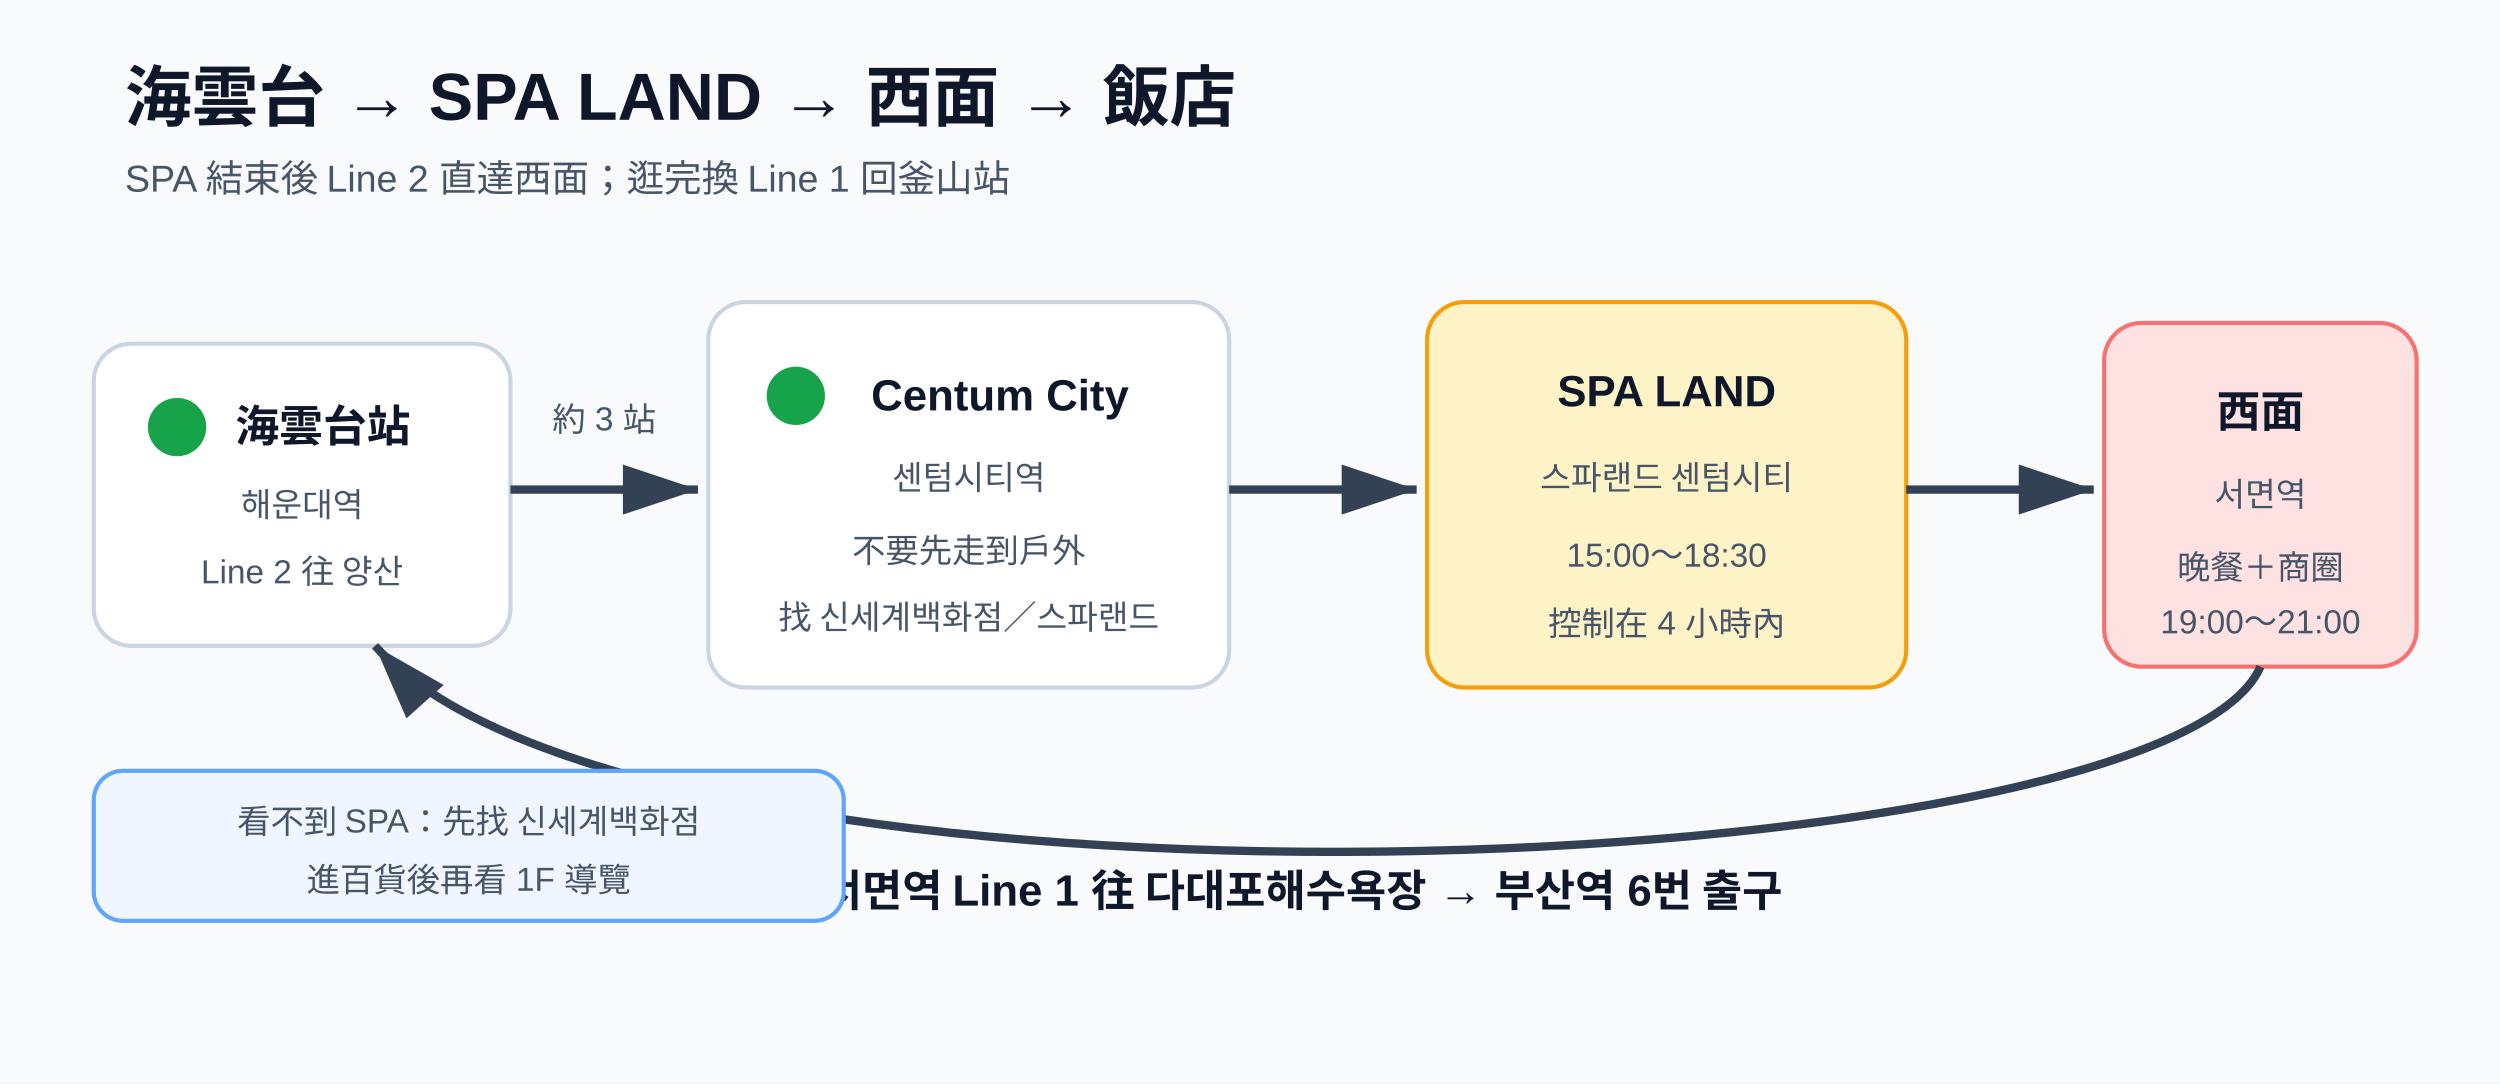
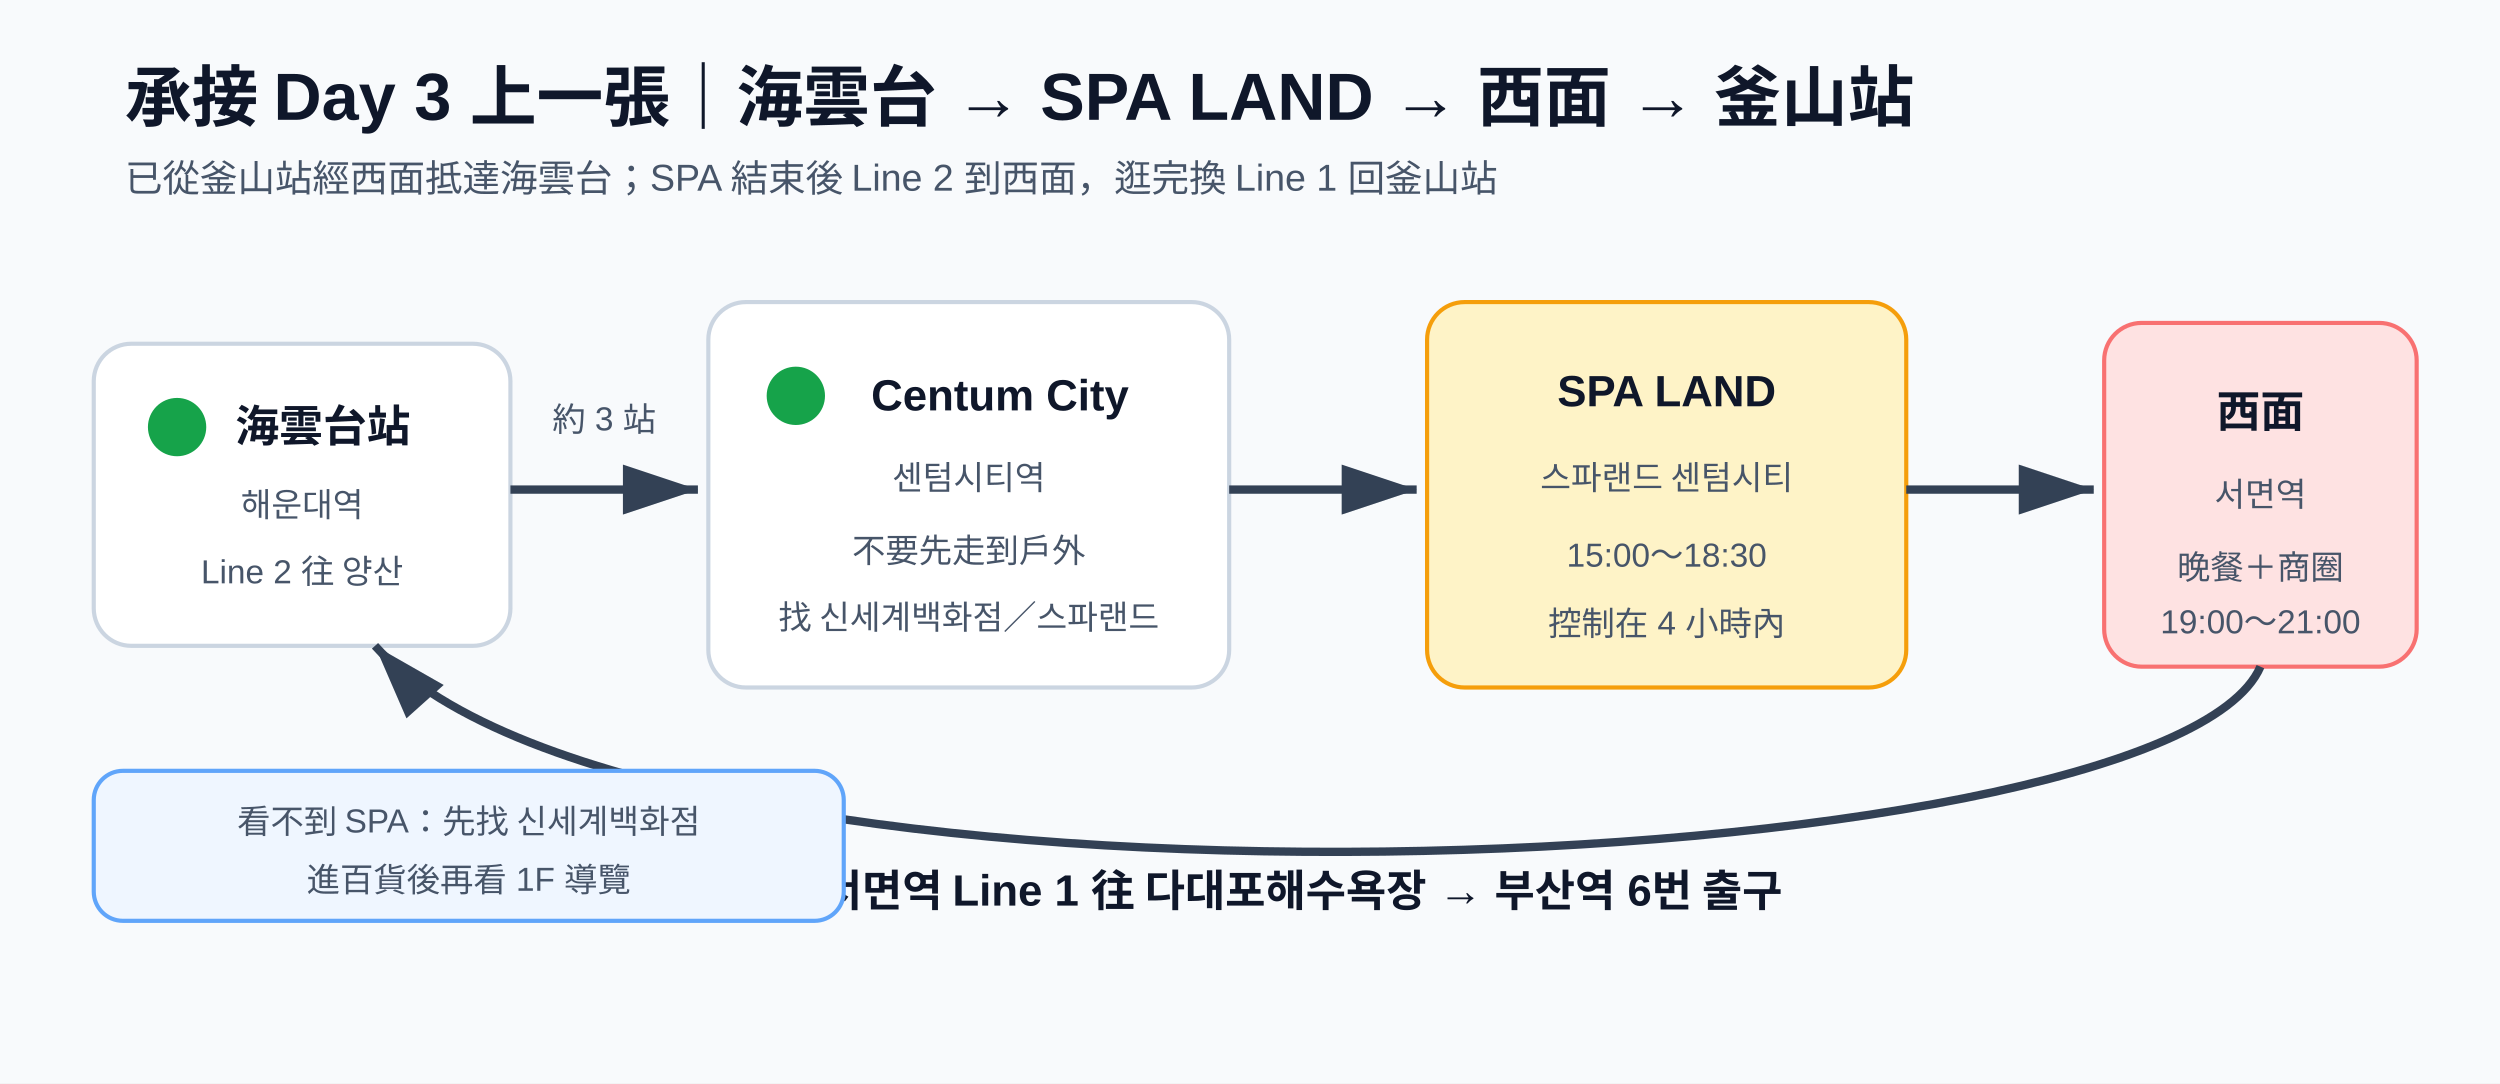
<svg xmlns="http://www.w3.org/2000/svg" viewBox="0 0 1200 520" role="img" aria-labelledby="title desc">
  <defs>
    <marker id="arrow" markerWidth="10" markerHeight="10" refX="9" refY="3" orient="auto">
      <path d="M0 0 L0 6 L9 3 z" fill="#334155" />
    </marker>
    <style>.title{font:700 32px Arial,'Noto Sans TC',sans-serif;fill:#0f172a}.sub{font:500 18px Arial,'Noto Sans TC',sans-serif;fill:#475569}.box{fill:#fff;stroke:#cbd5e1;stroke-width:2;rx:18}.label{font:700 21px Arial,'Noto Sans TC',sans-serif;fill:#0f172a}.small{font:500 16px Arial,'Noto Sans TC',sans-serif;fill:#475569}.arrow{stroke:#334155;stroke-width:4;fill:none;marker-end:url(#arrow)}</style>
  </defs>
  <rect width="1200" height="520" fill="#f8fafc" />
-   <text x="60" y="58" class="title">海雲台 → SPA LAND → 西面 → 飯店</text>
-   <text x="60" y="92" class="sub">SPA 結束後 Line 2 直達西面；逛完換 Line 1 回釜山站</text>
+   <text x="60" y="58" class="title">承接 Day 3 上一張｜海雲台 → SPA LAND → 西面 → 釜山站</text>
+   <text x="60" y="92" class="sub">已從釜山站經西面抵達海雲台；SPA 結束後 Line 2 到西面，逛完換 Line 1 回釜山站</text>
  <rect x="45" y="165" width="200" height="145" class="box" />
  <circle cx="85" cy="205" r="14" fill="#16a34a" />
  <text x="155" y="212" text-anchor="middle" class="label">海雲台站</text>
  <text x="145" y="248" text-anchor="middle" class="small">해운대역</text>
  <text x="145" y="280" text-anchor="middle" class="small">Line 2 往 양산</text>
  <path d="M245 235 H335" class="arrow" />
  <text x="290" y="207" text-anchor="middle" class="small">約 3 站</text>
  <rect x="340" y="145" width="250" height="185" class="box" />
  <circle cx="382" cy="190" r="14" fill="#16a34a" />
  <text x="480" y="197" text-anchor="middle" class="label">Centum City</text>
  <text x="465" y="235" text-anchor="middle" class="small">센텀시티역</text>
  <text x="465" y="270" text-anchor="middle" class="small">不要先走到戶外</text>
  <text x="465" y="302" text-anchor="middle" class="small">找 신세계백화점／스파랜드</text>
  <path d="M590 235 H680" class="arrow" />
  <rect x="685" y="145" width="230" height="185" fill="#fef3c7" stroke="#f59e0b" stroke-width="2" rx="18" />
  <text x="800" y="195" text-anchor="middle" class="label">SPA LAND</text>
  <text x="800" y="235" text-anchor="middle" class="small">스파랜드 센텀시티</text>
  <text x="800" y="272" text-anchor="middle" class="small">15:00～18:30</text>
  <text x="800" y="305" text-anchor="middle" class="small">控制在 4 小時內</text>
  <path d="M915 235 H1005" class="arrow" />
  <rect x="1010" y="155" width="150" height="165" fill="#fee2e2" stroke="#f87171" stroke-width="2" rx="18" />
  <text x="1085" y="205" text-anchor="middle" class="label">西面</text>
  <text x="1085" y="243" text-anchor="middle" class="small">서면역</text>
  <text x="1085" y="278" text-anchor="middle" class="small">晚餐＋商圈</text>
  <text x="1085" y="304" text-anchor="middle" class="small">19:00～21:00</text>
  <path d="M1085 320 C1040 425 310 455 180 310" class="arrow" />
  <text x="625" y="435" text-anchor="middle" class="label">서면역 Line 1 往 다대포해수욕장 → 부산역 6번 출구</text>
  <rect x="45" y="370" width="360" height="72" fill="#eff6ff" stroke="#60a5fa" stroke-width="2" rx="14" />
  <text x="225" y="400" text-anchor="middle" class="small">看不到 SPA：先找 신세계백화점</text>
  <text x="225" y="428" text-anchor="middle" class="small">進百貨後再看 1F 導覽</text>
</svg>
